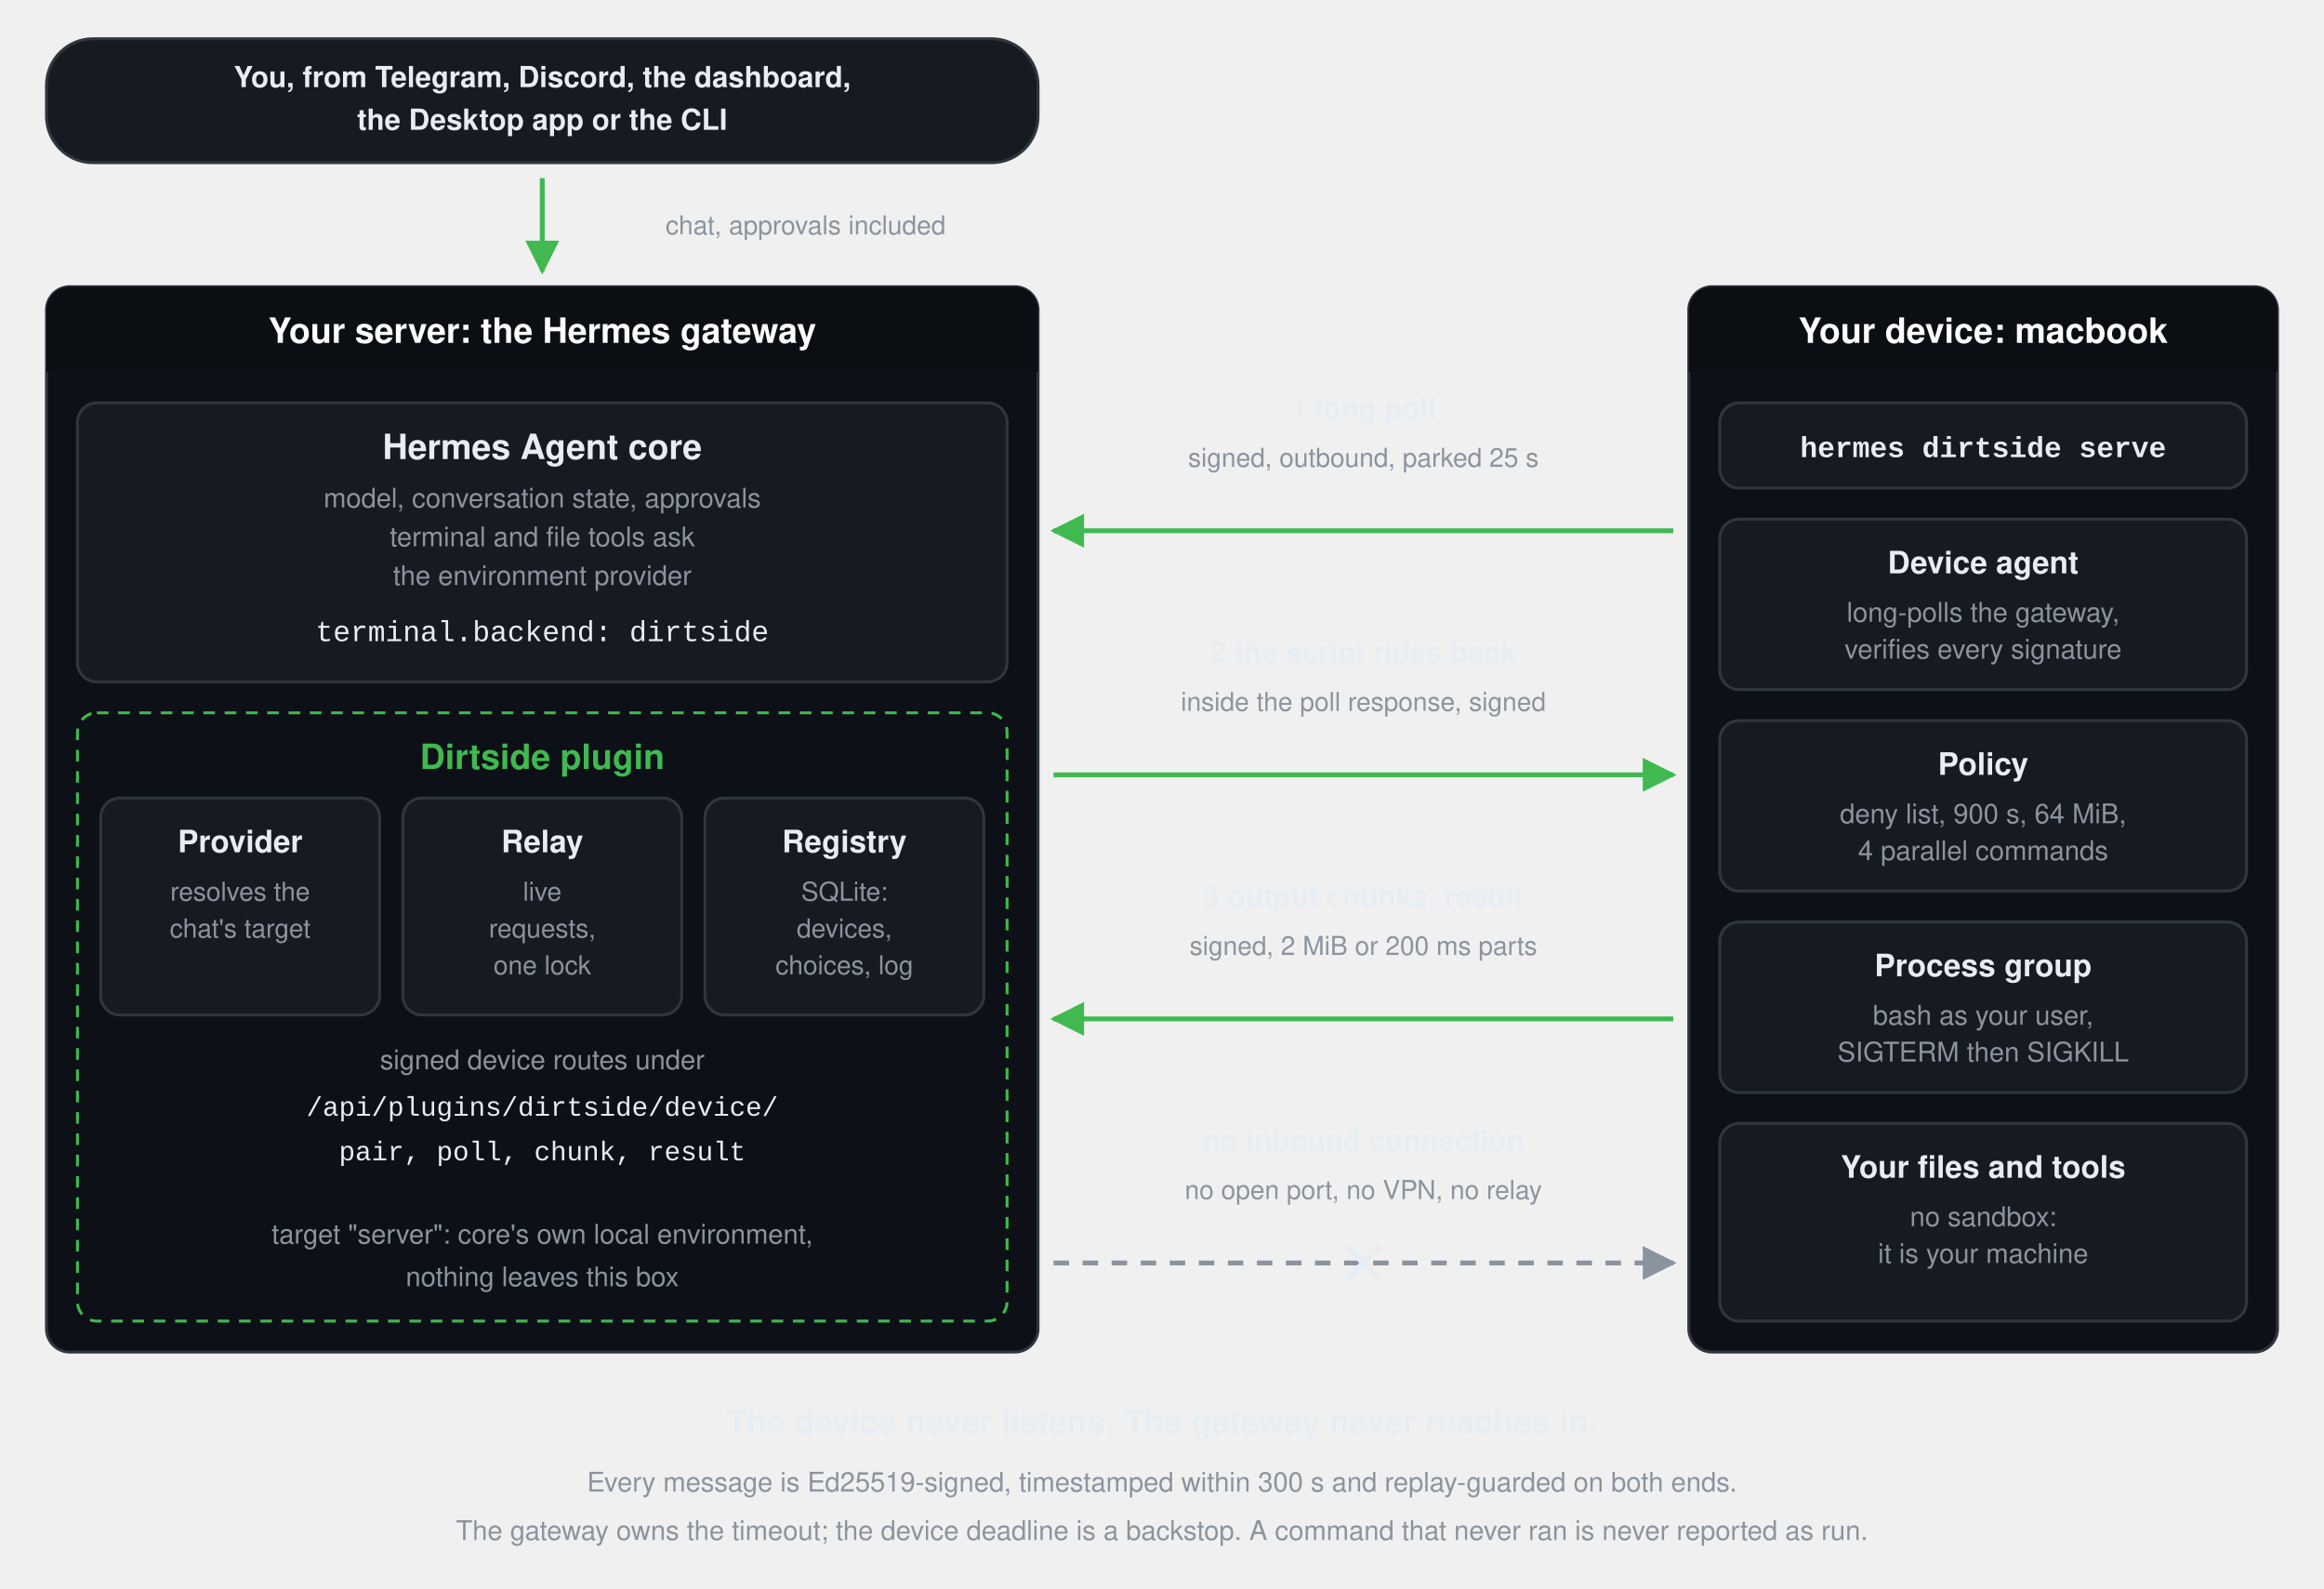
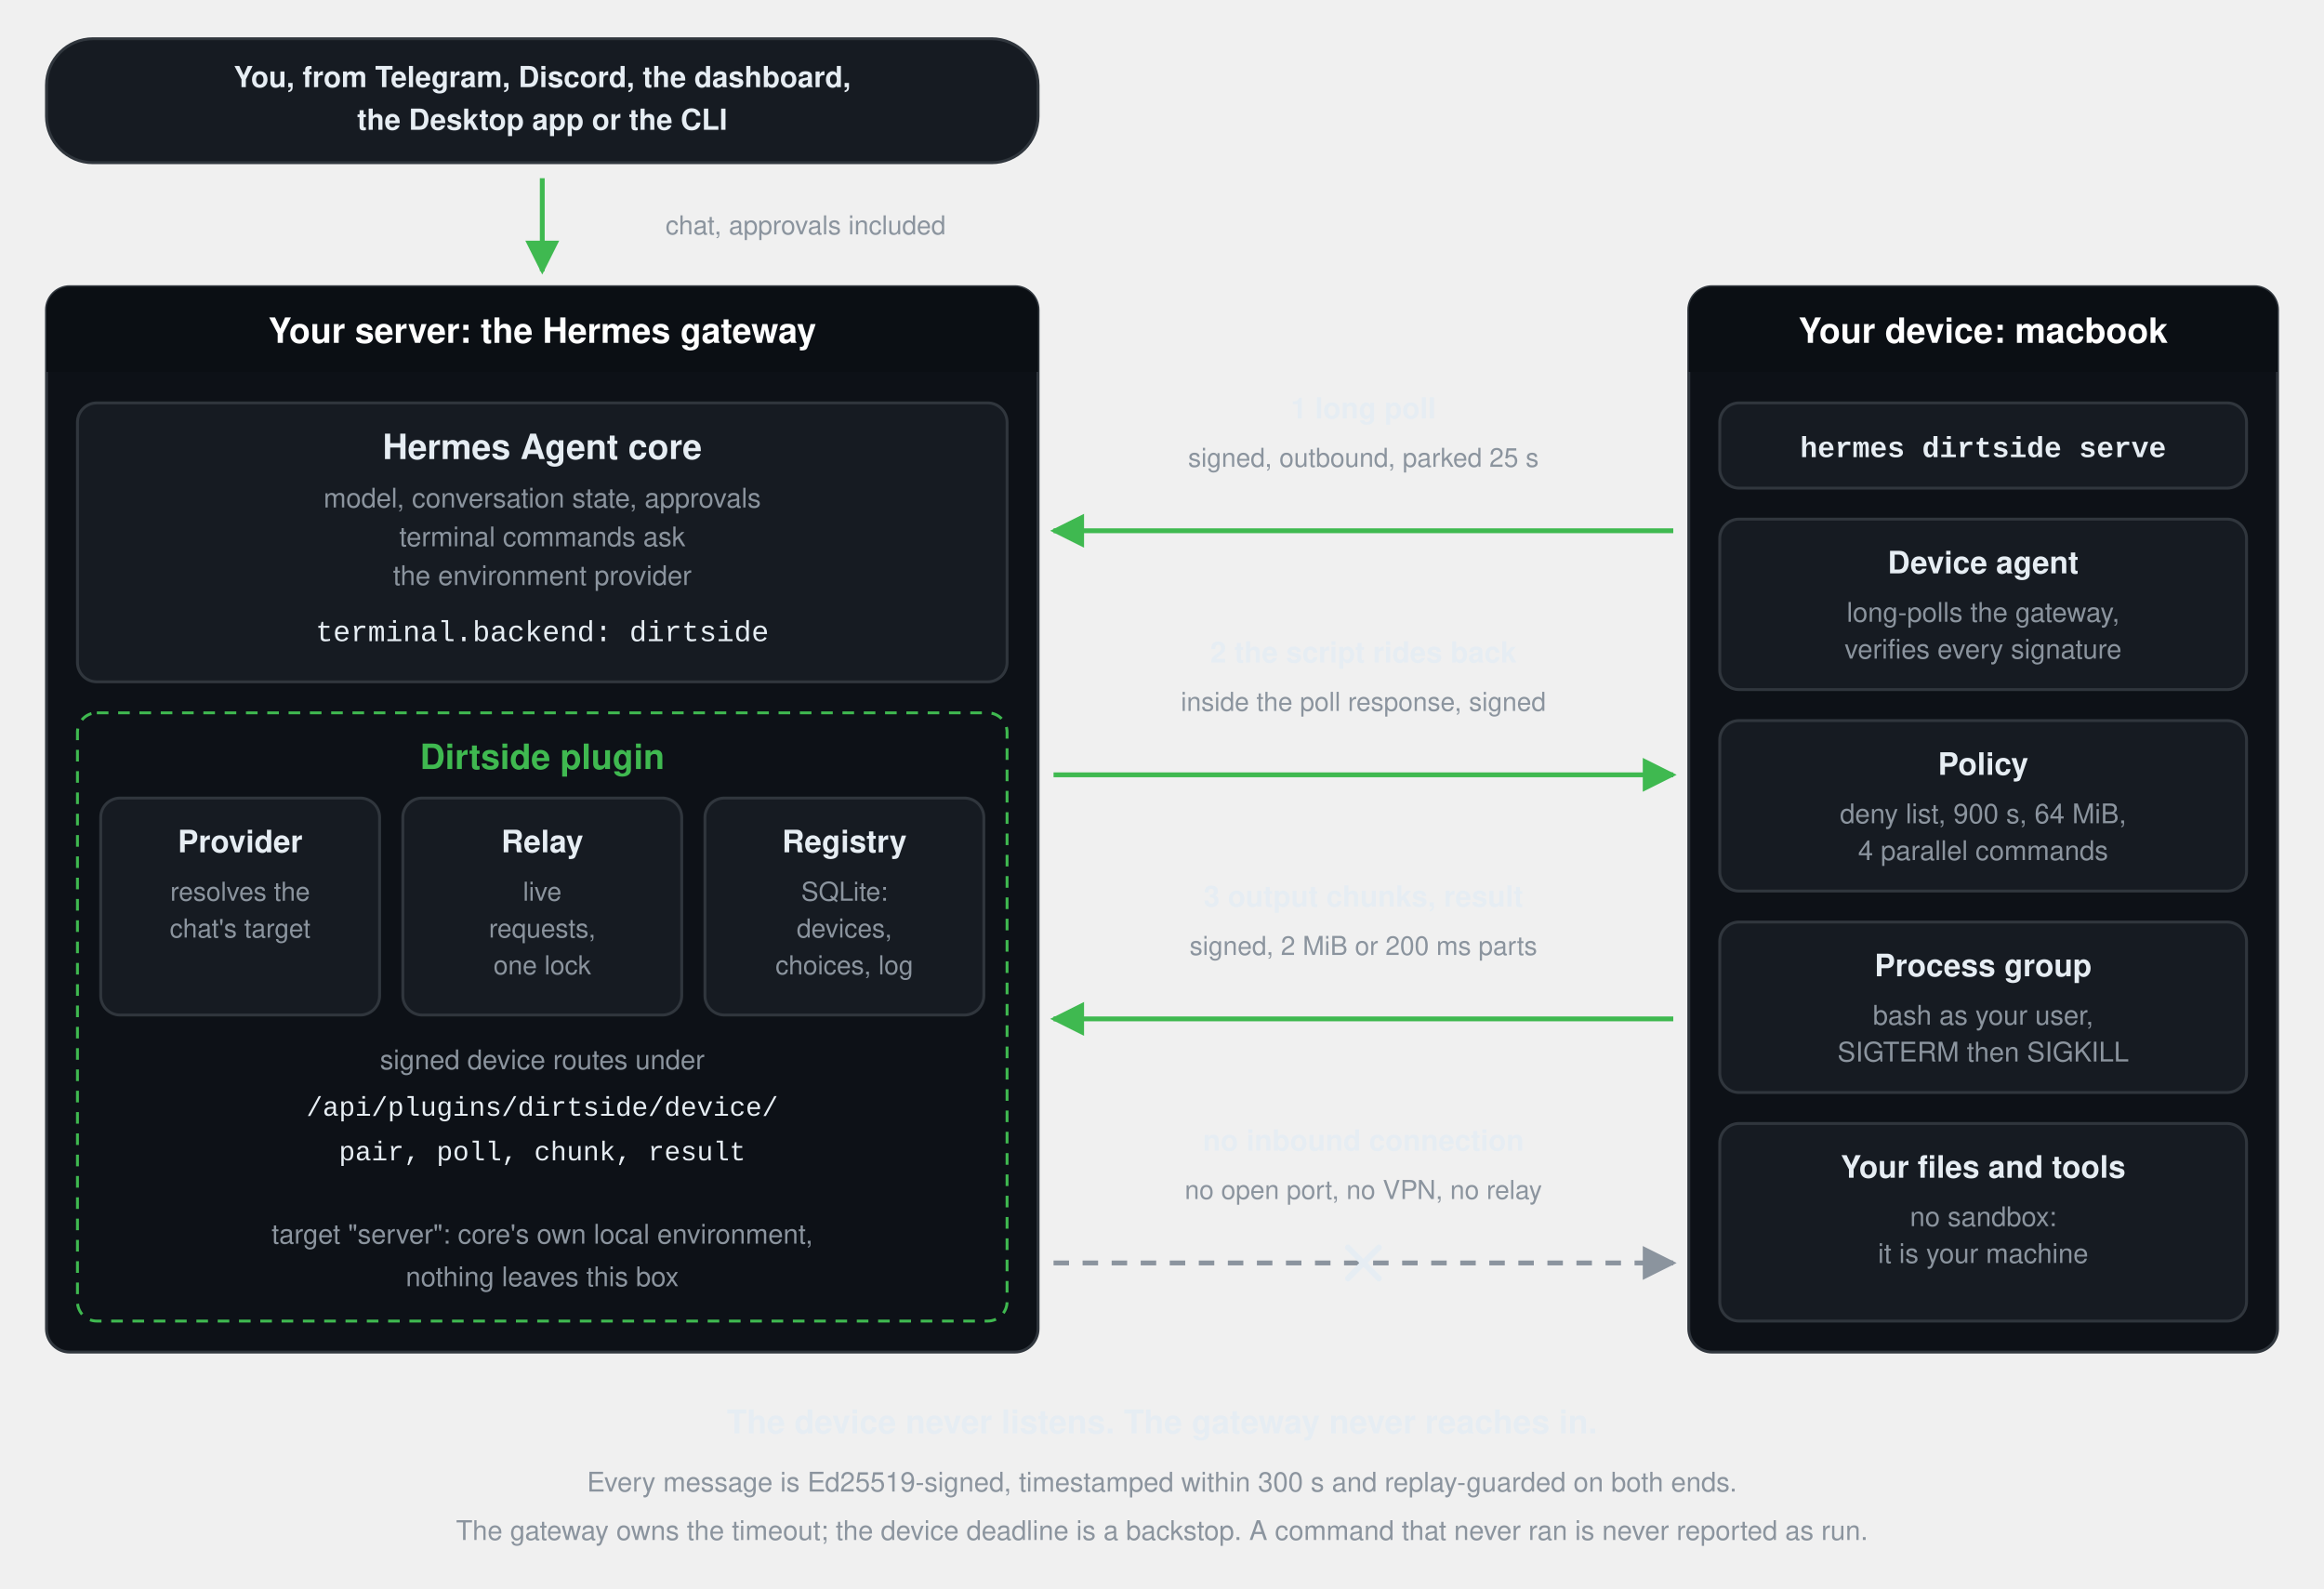
<svg xmlns="http://www.w3.org/2000/svg" viewBox="0 0 1200 820" width="1200" height="820" role="img" aria-label="Dirtside architecture: the Hermes gateway with the Dirtside plugin, and a device agent that only dials out">
  <defs>
    <marker id="arrow-green" viewBox="0 0 10 10" refX="9" refY="5" markerWidth="7" markerHeight="7" orient="auto-start-reverse">
      <path d="M0 0 L10 5 L0 10 z" fill="#3FB950" />
    </marker>
    <marker id="arrow-muted" viewBox="0 0 10 10" refX="9" refY="5" markerWidth="7" markerHeight="7" orient="auto-start-reverse">
      <path d="M0 0 L10 5 L0 10 z" fill="#8B949E" />
    </marker>
  </defs>
  <rect x="24" y="20" width="512" height="64" rx="24" fill="#161B22" stroke="#30363D" stroke-width="1.5" />
  <text x="280" y="45" text-anchor="middle" font-family="-apple-system, BlinkMacSystemFont, 'Segoe UI', Helvetica, Arial, sans-serif" font-size="15" font-weight="700" fill="#E6EDF3">You, from Telegram, Discord, the dashboard,</text>
  <text x="280" y="67" text-anchor="middle" font-family="-apple-system, BlinkMacSystemFont, 'Segoe UI', Helvetica, Arial, sans-serif" font-size="15" font-weight="700" fill="#E6EDF3">the Desktop app or the CLI</text>
  <line x1="280" y1="92" x2="280" y2="140" stroke="#3FB950" stroke-width="2.5" marker-end="url(#arrow-green)" />
  <text x="416" y="121" text-anchor="middle" font-family="-apple-system, BlinkMacSystemFont, 'Segoe UI', Helvetica, Arial, sans-serif" font-size="13.5" fill="#8B949E">chat, approvals included</text>
  <rect x="24" y="148" width="512" height="550" rx="12" fill="#0D1117" stroke="#30363D" stroke-width="1.5" />
  <path d="M24 160 a12 12 0 0 1 12 -12 h488 a12 12 0 0 1 12 12 v32 h-512 z" fill="#0B0F14" />
  <text x="280.0" y="177" text-anchor="middle" font-family="-apple-system, BlinkMacSystemFont, 'Segoe UI', Helvetica, Arial, sans-serif" font-size="18" font-weight="700" fill="#FFFFFF">Your server: the Hermes gateway</text>
  <rect x="40" y="208" width="480" height="144" rx="10" fill="#161B22" stroke="#30363D" stroke-width="1.5" />
  <text x="280" y="237" text-anchor="middle" font-family="-apple-system, BlinkMacSystemFont, 'Segoe UI', Helvetica, Arial, sans-serif" font-size="18" font-weight="700" fill="#E6EDF3">Hermes Agent core</text>
  <text x="280" y="262" text-anchor="middle" font-family="-apple-system, BlinkMacSystemFont, 'Segoe UI', Helvetica, Arial, sans-serif" font-size="14" fill="#8B949E">model, conversation state, approvals</text>
-   <text x="280" y="282" text-anchor="middle" font-family="-apple-system, BlinkMacSystemFont, 'Segoe UI', Helvetica, Arial, sans-serif" font-size="14" fill="#8B949E">terminal and file tools ask</text>
+   <text x="280" y="282" text-anchor="middle" font-family="-apple-system, BlinkMacSystemFont, 'Segoe UI', Helvetica, Arial, sans-serif" font-size="14" fill="#8B949E">terminal commands ask</text>
  <text x="280" y="302" text-anchor="middle" font-family="-apple-system, BlinkMacSystemFont, 'Segoe UI', Helvetica, Arial, sans-serif" font-size="14" fill="#8B949E">the environment provider</text>
  <text x="280" y="331" text-anchor="middle" font-family="ui-monospace, SFMono-Regular, Menlo, Consolas, 'Liberation Mono', monospace" font-size="15" fill="#E6EDF3">terminal.backend: dirtside</text>
  <rect x="40" y="368" width="480" height="314" rx="10" fill="none" stroke="#3FB950" stroke-width="1.5" stroke-dasharray="6 5" />
  <text x="280" y="397" text-anchor="middle" font-family="-apple-system, BlinkMacSystemFont, 'Segoe UI', Helvetica, Arial, sans-serif" font-size="18" font-weight="700" fill="#3FB950">Dirtside plugin</text>
  <rect x="52" y="412" width="144" height="112" rx="10" fill="#161B22" stroke="#30363D" stroke-width="1.5" />
  <text x="124.0" y="440" text-anchor="middle" font-family="-apple-system, BlinkMacSystemFont, 'Segoe UI', Helvetica, Arial, sans-serif" font-size="16" font-weight="700" fill="#E6EDF3">Provider</text>
  <text x="124.0" y="465" text-anchor="middle" font-family="-apple-system, BlinkMacSystemFont, 'Segoe UI', Helvetica, Arial, sans-serif" font-size="13.5" fill="#8B949E">resolves the</text>
  <text x="124.0" y="484" text-anchor="middle" font-family="-apple-system, BlinkMacSystemFont, 'Segoe UI', Helvetica, Arial, sans-serif" font-size="13.5" fill="#8B949E">chat's target</text>
  <rect x="208" y="412" width="144" height="112" rx="10" fill="#161B22" stroke="#30363D" stroke-width="1.5" />
  <text x="280.0" y="440" text-anchor="middle" font-family="-apple-system, BlinkMacSystemFont, 'Segoe UI', Helvetica, Arial, sans-serif" font-size="16" font-weight="700" fill="#E6EDF3">Relay</text>
  <text x="280.0" y="465" text-anchor="middle" font-family="-apple-system, BlinkMacSystemFont, 'Segoe UI', Helvetica, Arial, sans-serif" font-size="13.5" fill="#8B949E">live</text>
  <text x="280.0" y="484" text-anchor="middle" font-family="-apple-system, BlinkMacSystemFont, 'Segoe UI', Helvetica, Arial, sans-serif" font-size="13.5" fill="#8B949E">requests,</text>
  <text x="280.0" y="503" text-anchor="middle" font-family="-apple-system, BlinkMacSystemFont, 'Segoe UI', Helvetica, Arial, sans-serif" font-size="13.5" fill="#8B949E">one lock</text>
  <rect x="364" y="412" width="144" height="112" rx="10" fill="#161B22" stroke="#30363D" stroke-width="1.5" />
  <text x="436.0" y="440" text-anchor="middle" font-family="-apple-system, BlinkMacSystemFont, 'Segoe UI', Helvetica, Arial, sans-serif" font-size="16" font-weight="700" fill="#E6EDF3">Registry</text>
  <text x="436.0" y="465" text-anchor="middle" font-family="-apple-system, BlinkMacSystemFont, 'Segoe UI', Helvetica, Arial, sans-serif" font-size="13.5" fill="#8B949E">SQLite:</text>
  <text x="436.0" y="484" text-anchor="middle" font-family="-apple-system, BlinkMacSystemFont, 'Segoe UI', Helvetica, Arial, sans-serif" font-size="13.5" fill="#8B949E">devices,</text>
  <text x="436.0" y="503" text-anchor="middle" font-family="-apple-system, BlinkMacSystemFont, 'Segoe UI', Helvetica, Arial, sans-serif" font-size="13.5" fill="#8B949E">choices, log</text>
  <text x="280" y="552" text-anchor="middle" font-family="-apple-system, BlinkMacSystemFont, 'Segoe UI', Helvetica, Arial, sans-serif" font-size="14" fill="#8B949E">signed device routes under</text>
  <text x="280" y="576" text-anchor="middle" font-family="ui-monospace, SFMono-Regular, Menlo, Consolas, 'Liberation Mono', monospace" font-size="14" fill="#E6EDF3">/api/plugins/dirtside/device/</text>
  <text x="280" y="599" text-anchor="middle" font-family="ui-monospace, SFMono-Regular, Menlo, Consolas, 'Liberation Mono', monospace" font-size="14" fill="#E6EDF3">pair, poll, chunk, result</text>
  <text x="280" y="642" text-anchor="middle" font-family="-apple-system, BlinkMacSystemFont, 'Segoe UI', Helvetica, Arial, sans-serif" font-size="14" fill="#8B949E">target "server": core's own local environment,</text>
  <text x="280" y="664" text-anchor="middle" font-family="-apple-system, BlinkMacSystemFont, 'Segoe UI', Helvetica, Arial, sans-serif" font-size="14" fill="#8B949E">nothing leaves this box</text>
  <rect x="872" y="148" width="304" height="550" rx="12" fill="#0D1117" stroke="#30363D" stroke-width="1.5" />
  <path d="M872 160 a12 12 0 0 1 12 -12 h280 a12 12 0 0 1 12 12 v32 h-304 z" fill="#0B0F14" />
  <text x="1024.0" y="177" text-anchor="middle" font-family="-apple-system, BlinkMacSystemFont, 'Segoe UI', Helvetica, Arial, sans-serif" font-size="18" font-weight="700" fill="#FFFFFF">Your device: macbook</text>
  <rect x="888" y="208" width="272" height="44" rx="10" fill="#161B22" stroke="#30363D" stroke-width="1.5" />
  <text x="1024" y="236" text-anchor="middle" font-family="ui-monospace, SFMono-Regular, Menlo, Consolas, 'Liberation Mono', monospace" font-size="15" font-weight="700" fill="#E6EDF3">hermes dirtside serve</text>
  <rect x="888" y="268" width="272" height="88" rx="10" fill="#161B22" stroke="#30363D" stroke-width="1.5" />
  <text x="1024.0" y="296" text-anchor="middle" font-family="-apple-system, BlinkMacSystemFont, 'Segoe UI', Helvetica, Arial, sans-serif" font-size="16" font-weight="700" fill="#E6EDF3">Device agent</text>
  <text x="1024.0" y="321" text-anchor="middle" font-family="-apple-system, BlinkMacSystemFont, 'Segoe UI', Helvetica, Arial, sans-serif" font-size="14" fill="#8B949E">long-polls the gateway,</text>
  <text x="1024.0" y="340" text-anchor="middle" font-family="-apple-system, BlinkMacSystemFont, 'Segoe UI', Helvetica, Arial, sans-serif" font-size="14" fill="#8B949E">verifies every signature</text>
  <rect x="888" y="372" width="272" height="88" rx="10" fill="#161B22" stroke="#30363D" stroke-width="1.5" />
  <text x="1024.0" y="400" text-anchor="middle" font-family="-apple-system, BlinkMacSystemFont, 'Segoe UI', Helvetica, Arial, sans-serif" font-size="16" font-weight="700" fill="#E6EDF3">Policy</text>
  <text x="1024.0" y="425" text-anchor="middle" font-family="-apple-system, BlinkMacSystemFont, 'Segoe UI', Helvetica, Arial, sans-serif" font-size="14" fill="#8B949E">deny list, 900 s, 64 MiB,</text>
  <text x="1024.0" y="444" text-anchor="middle" font-family="-apple-system, BlinkMacSystemFont, 'Segoe UI', Helvetica, Arial, sans-serif" font-size="14" fill="#8B949E">4 parallel commands</text>
  <rect x="888" y="476" width="272" height="88" rx="10" fill="#161B22" stroke="#30363D" stroke-width="1.5" />
  <text x="1024.0" y="504" text-anchor="middle" font-family="-apple-system, BlinkMacSystemFont, 'Segoe UI', Helvetica, Arial, sans-serif" font-size="16" font-weight="700" fill="#E6EDF3">Process group</text>
  <text x="1024.0" y="529" text-anchor="middle" font-family="-apple-system, BlinkMacSystemFont, 'Segoe UI', Helvetica, Arial, sans-serif" font-size="14" fill="#8B949E">bash as your user,</text>
  <text x="1024.0" y="548" text-anchor="middle" font-family="-apple-system, BlinkMacSystemFont, 'Segoe UI', Helvetica, Arial, sans-serif" font-size="14" fill="#8B949E">SIGTERM then SIGKILL</text>
  <rect x="888" y="580" width="272" height="102" rx="10" fill="#161B22" stroke="#30363D" stroke-width="1.5" />
  <text x="1024.0" y="608" text-anchor="middle" font-family="-apple-system, BlinkMacSystemFont, 'Segoe UI', Helvetica, Arial, sans-serif" font-size="16" font-weight="700" fill="#E6EDF3">Your files and tools</text>
  <text x="1024.0" y="633" text-anchor="middle" font-family="-apple-system, BlinkMacSystemFont, 'Segoe UI', Helvetica, Arial, sans-serif" font-size="14" fill="#8B949E">no sandbox:</text>
  <text x="1024.0" y="652" text-anchor="middle" font-family="-apple-system, BlinkMacSystemFont, 'Segoe UI', Helvetica, Arial, sans-serif" font-size="14" fill="#8B949E">it is your machine</text>
  <text x="704" y="216" text-anchor="middle" font-family="-apple-system, BlinkMacSystemFont, 'Segoe UI', Helvetica, Arial, sans-serif" font-size="15" font-weight="700" fill="#E6EDF3">1  long poll</text>
  <text x="704" y="241" text-anchor="middle" font-family="-apple-system, BlinkMacSystemFont, 'Segoe UI', Helvetica, Arial, sans-serif" font-size="13.5" fill="#8B949E">signed, outbound, parked 25 s</text>
  <line x1="864" y1="274" x2="544" y2="274" stroke="#3FB950" stroke-width="2.5" marker-end="url(#arrow-green)" />
  <text x="704" y="342" text-anchor="middle" font-family="-apple-system, BlinkMacSystemFont, 'Segoe UI', Helvetica, Arial, sans-serif" font-size="15" font-weight="700" fill="#E6EDF3">2  the script rides back</text>
  <text x="704" y="367" text-anchor="middle" font-family="-apple-system, BlinkMacSystemFont, 'Segoe UI', Helvetica, Arial, sans-serif" font-size="13.5" fill="#8B949E">inside the poll response, signed</text>
  <line x1="544" y1="400" x2="864" y2="400" stroke="#3FB950" stroke-width="2.5" marker-end="url(#arrow-green)" />
  <text x="704" y="468" text-anchor="middle" font-family="-apple-system, BlinkMacSystemFont, 'Segoe UI', Helvetica, Arial, sans-serif" font-size="15" font-weight="700" fill="#E6EDF3">3  output chunks, result</text>
  <text x="704" y="493" text-anchor="middle" font-family="-apple-system, BlinkMacSystemFont, 'Segoe UI', Helvetica, Arial, sans-serif" font-size="13.5" fill="#8B949E">signed, 2 MiB or 200 ms parts</text>
  <line x1="864" y1="526" x2="544" y2="526" stroke="#3FB950" stroke-width="2.5" marker-end="url(#arrow-green)" />
  <text x="704" y="594" text-anchor="middle" font-family="-apple-system, BlinkMacSystemFont, 'Segoe UI', Helvetica, Arial, sans-serif" font-size="15" font-weight="700" fill="#E6EDF3">no inbound connection</text>
  <text x="704" y="619" text-anchor="middle" font-family="-apple-system, BlinkMacSystemFont, 'Segoe UI', Helvetica, Arial, sans-serif" font-size="13.5" fill="#8B949E">no open port, no VPN, no relay</text>
  <line x1="544" y1="652" x2="864" y2="652" stroke="#8B949E" stroke-width="2.5" marker-end="url(#arrow-muted)" stroke-dasharray="8 7" />
  <path d="M696 644 L712 660 M696 660 L712 644" fill="none" stroke="#E6EDF3" stroke-width="3" stroke-linecap="round" />
  <text x="600" y="740" text-anchor="middle" font-family="-apple-system, BlinkMacSystemFont, 'Segoe UI', Helvetica, Arial, sans-serif" font-size="17" font-weight="700" fill="#E6EDF3">The device never listens. The gateway never reaches in.</text>
  <text x="600" y="770" text-anchor="middle" font-family="-apple-system, BlinkMacSystemFont, 'Segoe UI', Helvetica, Arial, sans-serif" font-size="14" fill="#8B949E">Every message is Ed25519-signed, timestamped within 300 s and replay-guarded on both ends.</text>
  <text x="600" y="795" text-anchor="middle" font-family="-apple-system, BlinkMacSystemFont, 'Segoe UI', Helvetica, Arial, sans-serif" font-size="14" fill="#8B949E">The gateway owns the timeout; the device deadline is a backstop. A command that never ran is never reported as run.</text>
</svg>
